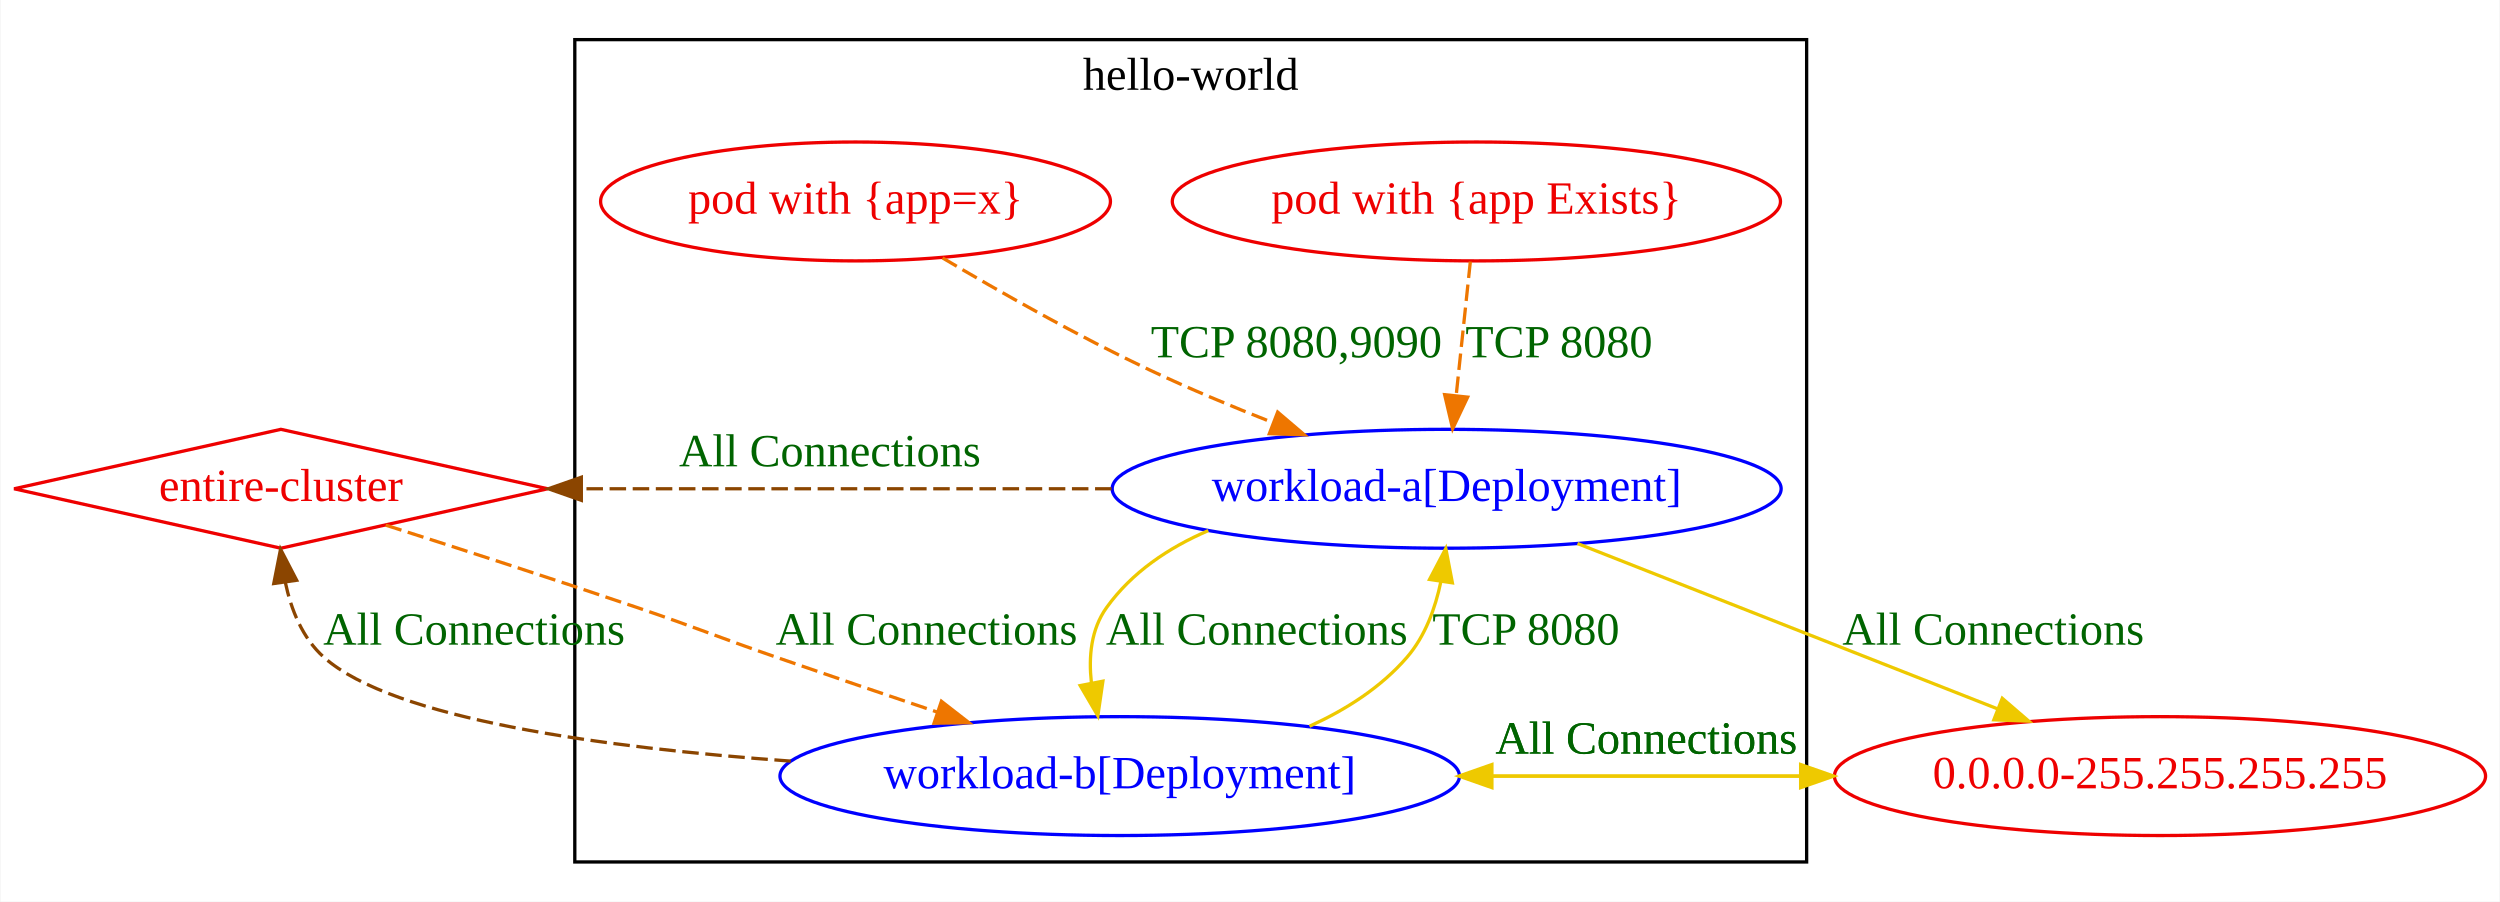
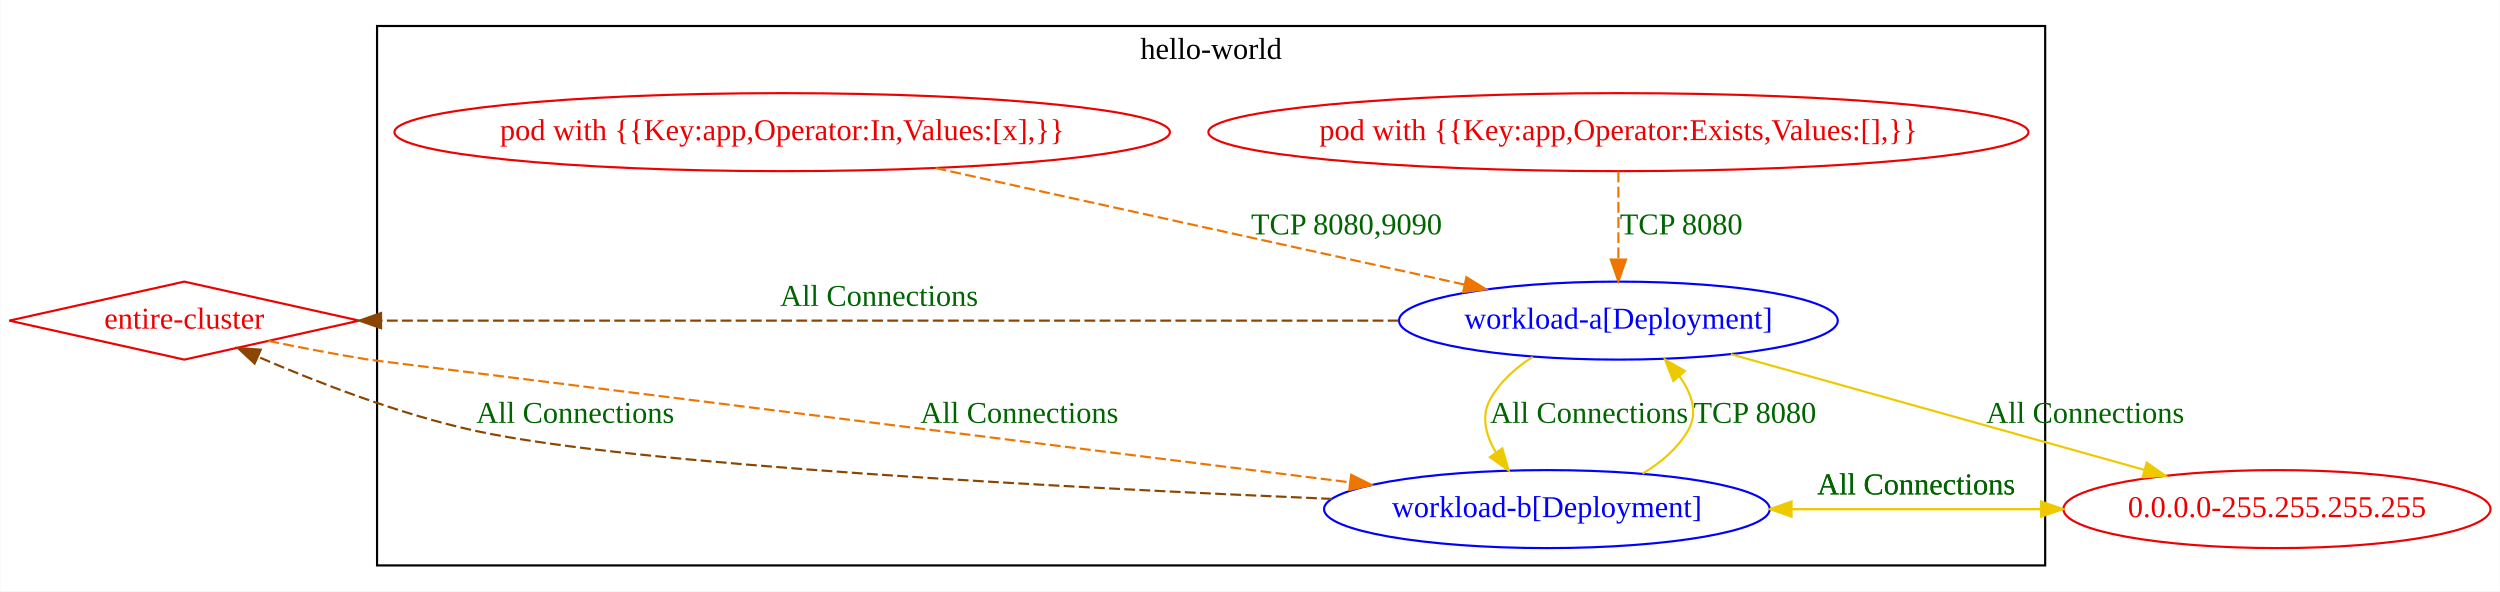
- <svg xmlns="http://www.w3.org/2000/svg" width="757pt" height="273pt" viewBox="0.00 0.00 756.68 273.00">
+ <svg xmlns="http://www.w3.org/2000/svg" width="1154pt" height="273pt" viewBox="0.00 0.00 1153.68 273.00">
  <g id="graph0" class="graph" transform="scale(1 1) rotate(0) translate(4 269)">
-     <polygon fill="white" stroke="transparent" points="-4,4 -4,-269 752.68,-269 752.68,4 -4,4" />
+     <polygon fill="white" stroke="transparent" points="-4,4 -4,-269 1149.68,-269 1149.68,4 -4,4" />
    <g id="clust1" class="cluster">
-       <polygon fill="none" stroke="black" points="169.89,-8 169.89,-257 542.89,-257 542.89,-8 169.89,-8" />
-       <text text-anchor="middle" x="356.39" y="-241.8" font-family="Times New Roman,serif" font-size="14.00">hello-world</text>
+       <polygon fill="none" stroke="black" points="169.89,-8 169.89,-257 939.89,-257 939.89,-8 169.89,-8" />
+       <text text-anchor="middle" x="554.89" y="-241.8" font-family="Times New Roman,serif" font-size="14.00">hello-world</text>
    </g>
    <g id="node1" class="node">
-       <ellipse fill="none" stroke="blue" cx="433.89" cy="-121" rx="101.28" ry="18" />
-       <text text-anchor="middle" x="433.89" y="-117.3" font-family="Times New Roman,serif" font-size="14.00" fill="blue">workload-a[Deployment]</text>
+       <ellipse fill="none" stroke="blue" cx="742.89" cy="-121" rx="101.28" ry="18" />
+       <text text-anchor="middle" x="742.89" y="-117.3" font-family="Times New Roman,serif" font-size="14.00" fill="blue">workload-a[Deployment]</text>
    </g>
    <g id="node2" class="node">
-       <ellipse fill="none" stroke="blue" cx="334.89" cy="-34" rx="102.88" ry="18" />
-       <text text-anchor="middle" x="334.89" y="-30.3" font-family="Times New Roman,serif" font-size="14.00" fill="blue">workload-b[Deployment]</text>
+       <ellipse fill="none" stroke="blue" cx="709.89" cy="-34" rx="102.88" ry="18" />
+       <text text-anchor="middle" x="709.89" y="-30.3" font-family="Times New Roman,serif" font-size="14.00" fill="blue">workload-b[Deployment]</text>
    </g>
    <g id="edge5" class="edge">
-       <path fill="none" stroke="#eec900" d="M361.71,-108.33C349.61,-103.13 338.53,-95.67 330.89,-85 326.23,-78.5 325.43,-70.24 326.31,-62.31" />
-       <polygon fill="#eec900" stroke="#eec900" points="329.8,-62.74 328.27,-52.25 322.92,-61.4 329.8,-62.74" />
-       <text text-anchor="middle" x="376.39" y="-73.8" font-family="Times New Roman,serif" font-size="14.00" fill="darkgreen">All Connections</text>
+       <path fill="none" stroke="#eec900" d="M703.34,-104.28C695.57,-99.31 688.42,-92.97 683.89,-85 679.33,-77.01 681.63,-68.14 686.36,-60.13" />
+       <polygon fill="#eec900" stroke="#eec900" points="689.31,-62.02 692.24,-51.84 683.6,-57.97 689.31,-62.02" />
+       <text text-anchor="middle" x="729.39" y="-73.8" font-family="Times New Roman,serif" font-size="14.00" fill="darkgreen">All Connections</text>
    </g>
    <g id="node5" class="node">
-       <ellipse fill="none" stroke="#ee0000" cx="649.89" cy="-34" rx="98.58" ry="18" />
-       <text text-anchor="middle" x="649.89" y="-30.3" font-family="Times New Roman,serif" font-size="14.00" fill="#ee0000">0.0.0.0-255.255.255.255</text>
+       <ellipse fill="none" stroke="#ee0000" cx="1046.89" cy="-34" rx="98.58" ry="18" />
+       <text text-anchor="middle" x="1046.89" y="-30.3" font-family="Times New Roman,serif" font-size="14.00" fill="#ee0000">0.0.0.0-255.255.255.255</text>
    </g>
    <g id="edge3" class="edge">
-       <path fill="none" stroke="#eec900" d="M473.5,-104.41C509.32,-90.32 562.18,-69.51 600.69,-54.36" />
-       <polygon fill="#eec900" stroke="#eec900" points="602.13,-57.55 610.15,-50.64 599.57,-51.04 602.13,-57.55" />
-       <text text-anchor="middle" x="599.39" y="-73.8" font-family="Times New Roman,serif" font-size="14.00" fill="darkgreen">All Connections</text>
+       <path fill="none" stroke="#eec900" d="M794.8,-105.48C847.67,-90.7 929.63,-67.79 985.64,-52.12" />
+       <polygon fill="#eec900" stroke="#eec900" points="986.75,-55.45 995.44,-49.38 984.87,-48.71 986.75,-55.45" />
+       <text text-anchor="middle" x="958.39" y="-73.8" font-family="Times New Roman,serif" font-size="14.00" fill="darkgreen">All Connections</text>
    </g>
    <g id="node6" class="node">
      <polygon fill="none" stroke="#ee0000" points="80.89,-139 0.11,-121 80.89,-103 161.66,-121 80.89,-139" />
      <text text-anchor="middle" x="80.89" y="-117.3" font-family="Times New Roman,serif" font-size="14.00" fill="#ee0000">entire-cluster</text>
    </g>
    <g id="edge4" class="edge">
-       <path fill="none" stroke="#8b4500" stroke-dasharray="5,2" d="M332.42,-121C281.87,-121 221.23,-121 172.16,-121" />
-       <polygon fill="#8b4500" stroke="#8b4500" points="171.87,-117.5 161.87,-121 171.87,-124.5 171.87,-117.5" />
-       <text text-anchor="middle" x="247.13" y="-127.8" font-family="Times New Roman,serif" font-size="14.00" fill="darkgreen">All Connections</text>
+       <path fill="none" stroke="#8b4500" stroke-dasharray="5,2" d="M641.42,-121C513.3,-121 294.81,-121 171.87,-121" />
+       <polygon fill="#8b4500" stroke="#8b4500" points="171.73,-117.5 161.73,-121 171.73,-124.5 171.73,-117.5" />
+       <text text-anchor="middle" x="401.63" y="-127.8" font-family="Times New Roman,serif" font-size="14.00" fill="darkgreen">All Connections</text>
    </g>
    <g id="edge8" class="edge">
-       <path fill="none" stroke="#eec900" d="M392.35,-49.09C403.43,-54.11 414.02,-60.88 421.89,-70 427.38,-76.37 430.46,-84.82 432.15,-92.96" />
-       <polygon fill="#eec900" stroke="#eec900" points="428.7,-93.55 433.63,-102.93 435.62,-92.52 428.7,-93.55" />
-       <text text-anchor="middle" x="457.89" y="-73.8" font-family="Times New Roman,serif" font-size="14.00" fill="darkgreen">TCP 8080</text>
+       <path fill="none" stroke="#eec900" d="M754.03,-50.37C762.34,-55.33 769.96,-61.75 774.89,-70 779.88,-78.36 776.83,-87.36 770.99,-95.39" />
+       <polygon fill="#eec900" stroke="#eec900" points="768.28,-93.17 764.41,-103.04 773.59,-97.74 768.28,-93.17" />
+       <text text-anchor="middle" x="805.89" y="-73.8" font-family="Times New Roman,serif" font-size="14.00" fill="darkgreen">TCP 8080</text>
    </g>
    <g id="edge6" class="edge">
-       <path fill="none" stroke="#eec900" d="M437.59,-34C470.62,-34 507.32,-34 540.79,-34" />
-       <polygon fill="#eec900" stroke="#eec900" points="541.07,-37.5 551.07,-34 541.07,-30.5 541.07,-37.5" />
-       <text text-anchor="middle" x="494.34" y="-40.8" font-family="Times New Roman,serif" font-size="14.00" fill="darkgreen">All Connections</text>
+       <path fill="none" stroke="#eec900" d="M812.83,-34C852.44,-34 897.78,-34 937.95,-34" />
+       <polygon fill="#eec900" stroke="#eec900" points="938.04,-37.5 948.04,-34 938.04,-30.5 938.04,-37.5" />
+       <text text-anchor="middle" x="880.34" y="-40.8" font-family="Times New Roman,serif" font-size="14.00" fill="darkgreen">All Connections</text>
    </g>
    <g id="edge7" class="edge">
-       <path fill="none" stroke="#8b4500" stroke-dasharray="5,2" d="M235.31,-38.53C178.58,-42.6 114.75,-51.31 93.89,-70 87.43,-75.79 83.99,-84.33 82.22,-92.73" />
-       <polygon fill="#8b4500" stroke="#8b4500" points="78.74,-92.31 80.79,-102.7 85.67,-93.3 78.74,-92.31" />
-       <text text-anchor="middle" x="139.39" y="-73.8" font-family="Times New Roman,serif" font-size="14.00" fill="darkgreen">All Connections</text>
+       <path fill="none" stroke="#8b4500" stroke-dasharray="5,2" d="M610.7,-38.7C488.62,-43.83 288.58,-54.3 215.89,-70 180.42,-77.66 141.77,-92.71 114.94,-104.31" />
+       <polygon fill="#8b4500" stroke="#8b4500" points="113.37,-101.18 105.62,-108.4 116.19,-107.58 113.37,-101.18" />
+       <text text-anchor="middle" x="261.39" y="-73.8" font-family="Times New Roman,serif" font-size="14.00" fill="darkgreen">All Connections</text>
    </g>
    <g id="node3" class="node">
-       <ellipse fill="none" stroke="#ee0000" cx="442.89" cy="-208" rx="92.08" ry="18" />
-       <text text-anchor="middle" x="442.89" y="-204.3" font-family="Times New Roman,serif" font-size="14.00" fill="#ee0000">pod with {app Exists}</text>
+       <ellipse fill="none" stroke="#ee0000" cx="742.89" cy="-208" rx="189.27" ry="18" />
+       <text text-anchor="middle" x="742.89" y="-204.3" font-family="Times New Roman,serif" font-size="14.00" fill="#ee0000">pod with {{Key:app,Operator:Exists,Values:[],}}</text>
    </g>
    <g id="edge9" class="edge">
-       <path fill="none" stroke="#ee7600" stroke-dasharray="5,2" d="M441.06,-189.8C439.83,-178.16 438.18,-162.55 436.77,-149.24" />
-       <polygon fill="#ee7600" stroke="#ee7600" points="440.24,-148.75 435.7,-139.18 433.28,-149.49 440.24,-148.75" />
-       <text text-anchor="middle" x="467.89" y="-160.8" font-family="Times New Roman,serif" font-size="14.00" fill="darkgreen">TCP 8080</text>
+       <path fill="none" stroke="#ee7600" stroke-dasharray="5,2" d="M742.89,-189.8C742.89,-178.16 742.89,-162.55 742.89,-149.24" />
+       <polygon fill="#ee7600" stroke="#ee7600" points="746.39,-149.18 742.89,-139.18 739.39,-149.18 746.39,-149.18" />
+       <text text-anchor="middle" x="771.89" y="-160.8" font-family="Times New Roman,serif" font-size="14.00" fill="darkgreen">TCP 8080</text>
    </g>
    <g id="node4" class="node">
-       <ellipse fill="none" stroke="#ee0000" cx="254.89" cy="-208" rx="77.19" ry="18" />
-       <text text-anchor="middle" x="254.89" y="-204.3" font-family="Times New Roman,serif" font-size="14.00" fill="#ee0000">pod with {app=x}</text>
+       <ellipse fill="none" stroke="#ee0000" cx="356.89" cy="-208" rx="178.97" ry="18" />
+       <text text-anchor="middle" x="356.89" y="-204.3" font-family="Times New Roman,serif" font-size="14.00" fill="#ee0000">pod with {{Key:app,Operator:In,Values:[x],}}</text>
    </g>
    <g id="edge10" class="edge">
-       <path fill="none" stroke="#ee7600" stroke-dasharray="5,2" d="M281.24,-190.9C298.69,-180.57 322.25,-167.22 343.89,-157 355.84,-151.35 368.98,-145.86 381.43,-140.96" />
-       <polygon fill="#ee7600" stroke="#ee7600" points="382.72,-144.22 390.79,-137.35 380.2,-137.69 382.72,-144.22" />
-       <text text-anchor="middle" x="388.39" y="-160.8" font-family="Times New Roman,serif" font-size="14.00" fill="darkgreen">TCP 8080,9090</text>
+       <path fill="none" stroke="#ee7600" stroke-dasharray="5,2" d="M427.68,-191.41C497.07,-176.13 602.27,-152.97 671.77,-137.66" />
+       <polygon fill="#ee7600" stroke="#ee7600" points="672.74,-141.03 681.75,-135.46 671.23,-134.19 672.74,-141.03" />
+       <text text-anchor="middle" x="617.39" y="-160.8" font-family="Times New Roman,serif" font-size="14.00" fill="darkgreen">TCP 8080,9090</text>
    </g>
    <g id="edge1" class="edge">
-       <path fill="none" stroke="#eec900" d="M551.07,-34C518.34,-34 481.67,-34 447.95,-34" />
-       <polygon fill="#eec900" stroke="#eec900" points="447.59,-30.5 437.59,-34 447.59,-37.5 447.59,-30.5" />
-       <text text-anchor="middle" x="494.34" y="-40.8" font-family="Times New Roman,serif" font-size="14.00" fill="darkgreen">All Connections</text>
+       <path fill="none" stroke="#eec900" d="M948.04,-34C908.83,-34 863.52,-34 823.02,-34" />
+       <polygon fill="#eec900" stroke="#eec900" points="822.83,-30.5 812.83,-34 822.83,-37.5 822.83,-30.5" />
+       <text text-anchor="middle" x="880.34" y="-40.8" font-family="Times New Roman,serif" font-size="14.00" fill="darkgreen">All Connections</text>
    </g>
    <g id="edge2" class="edge">
-       <path fill="none" stroke="#ee7600" stroke-dasharray="5,2" d="M112.63,-109.99C134.19,-103.12 163.32,-93.7 188.89,-85 207.65,-78.61 212.16,-76.49 230.89,-70 246.69,-64.52 263.88,-58.68 279.65,-53.38" />
-       <polygon fill="#ee7600" stroke="#ee7600" points="280.9,-56.65 289.26,-50.15 278.67,-50.02 280.9,-56.65" />
-       <text text-anchor="middle" x="276.39" y="-73.8" font-family="Times New Roman,serif" font-size="14.00" fill="darkgreen">All Connections</text>
+       <path fill="none" stroke="#ee7600" stroke-dasharray="5,2" d="M119.71,-111.62C134.16,-108.66 150.73,-105.46 165.89,-103 165.89,-103 464.24,-65.71 619.05,-46.35" />
+       <polygon fill="#ee7600" stroke="#ee7600" points="619.54,-49.82 629.03,-45.11 618.67,-42.87 619.54,-49.82" />
+       <text text-anchor="middle" x="466.39" y="-73.8" font-family="Times New Roman,serif" font-size="14.00" fill="darkgreen">All Connections</text>
    </g>
  </g>
</svg>
